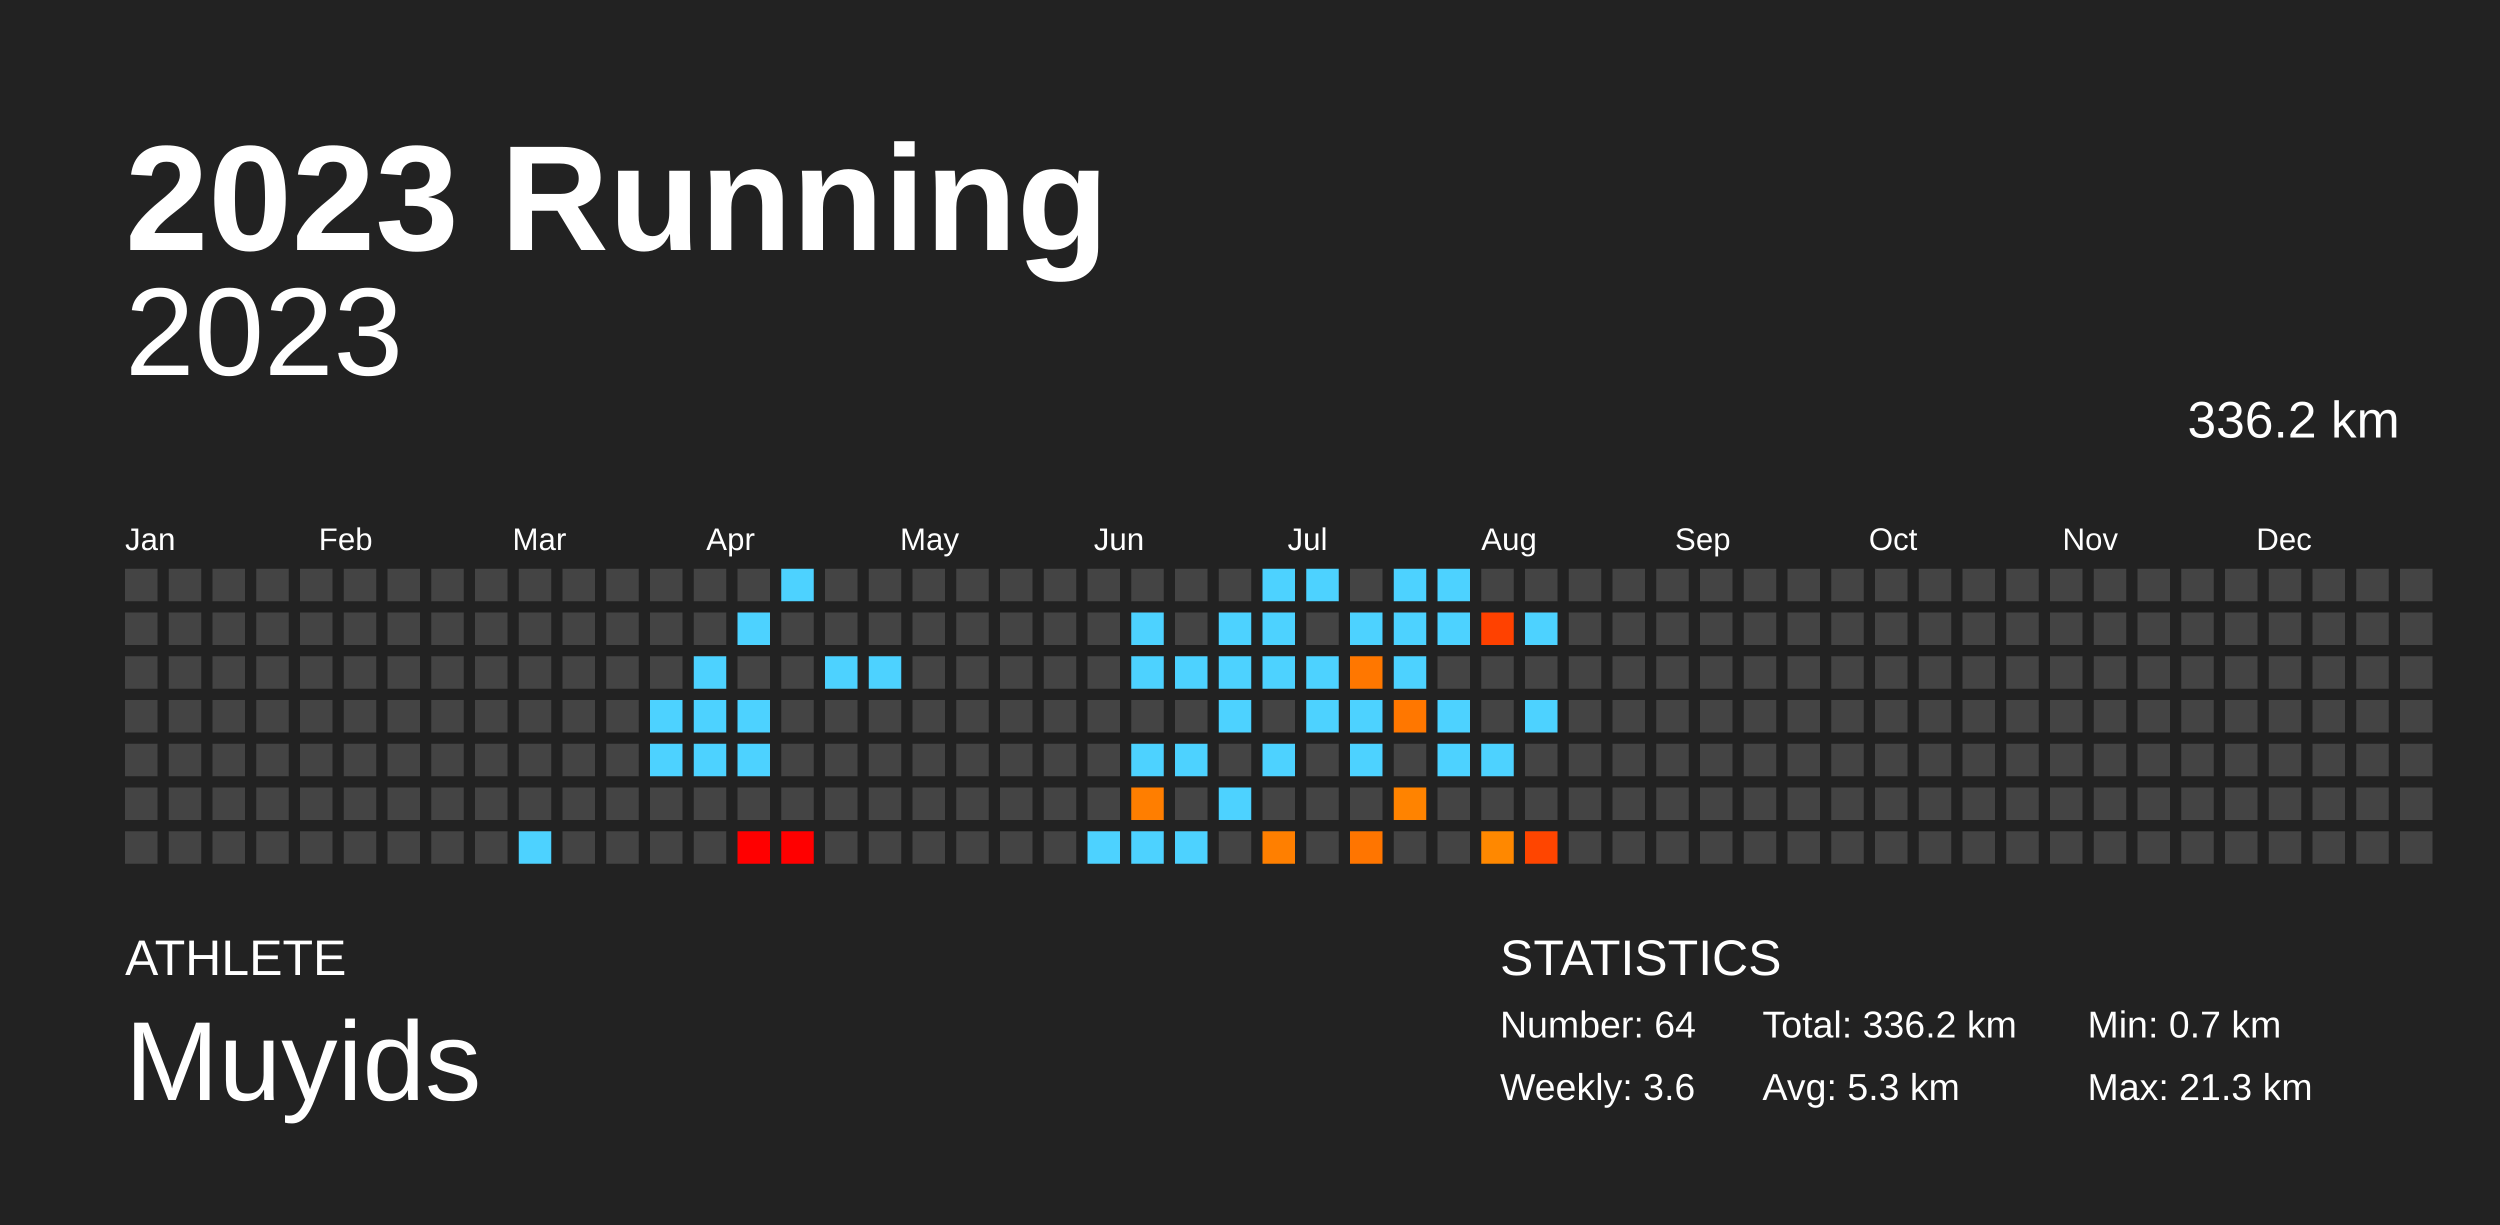
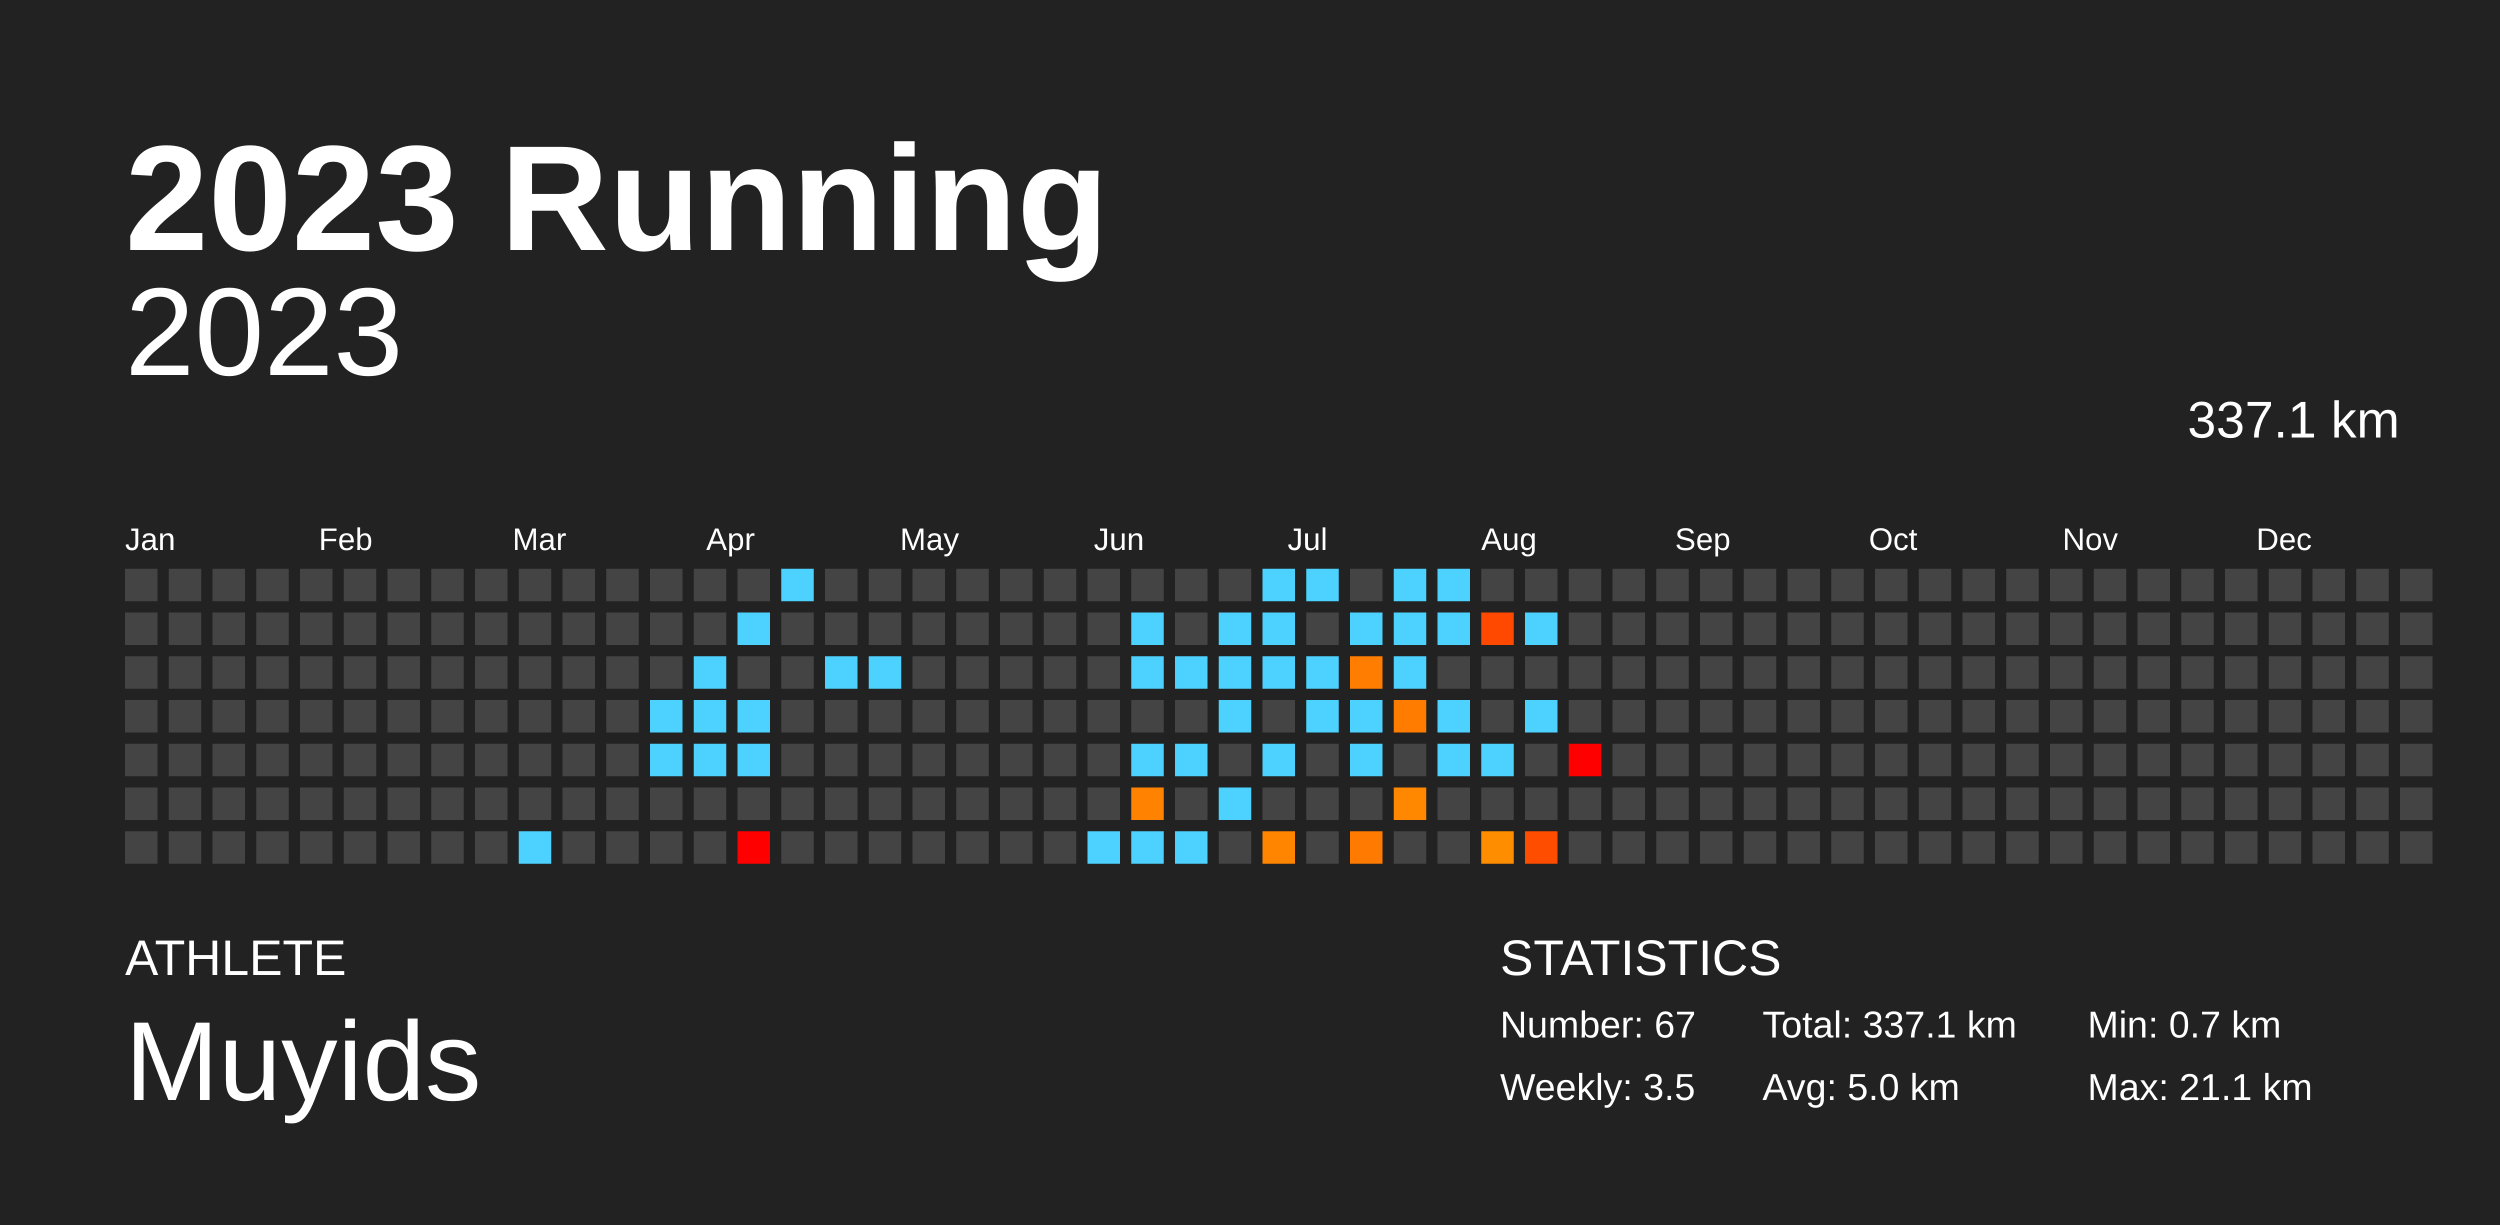
<svg xmlns="http://www.w3.org/2000/svg" baseProfile="full" height="98mm" version="1.1" viewBox="0,0,200,98" width="200mm">
  <defs />
  <rect fill="#222222" height="98" width="200" x="0" y="0" />
  <text fill="#FFFFFF" style="font-size:12px; font-family:Arial; font-weight:bold;" x="10" y="20">2023 Running</text>
  <text fill="#FFFFFF" style="font-size:4px; font-family:Arial" x="10" y="78">ATHLETE</text>
  <text fill="#FFFFFF" style="font-size:9px; font-family:Arial" x="10" y="88">Muyids</text>
  <text fill="#FFFFFF" style="font-size:4px; font-family:Arial" x="120" y="78">STATISTICS</text>
-   <text fill="#FFFFFF" style="font-size:3px; font-family:Arial" x="120" y="83">Number: 64</text>
-   <text fill="#FFFFFF" style="font-size:3px; font-family:Arial" x="120" y="88">Weekly: 3.6</text>
-   <text fill="#FFFFFF" style="font-size:3px; font-family:Arial" x="141" y="83">Total: 336.2 km</text>
-   <text fill="#FFFFFF" style="font-size:3px; font-family:Arial" x="141" y="88">Avg: 5.3 km</text>
+   <text fill="#FFFFFF" style="font-size:3px; font-family:Arial" x="120" y="83">Number: 67</text>
+   <text fill="#FFFFFF" style="font-size:3px; font-family:Arial" x="120" y="88">Weekly: 3.5</text>
+   <text fill="#FFFFFF" style="font-size:3px; font-family:Arial" x="141" y="83">Total: 337.1 km</text>
+   <text fill="#FFFFFF" style="font-size:3px; font-family:Arial" x="141" y="88">Avg: 5.0 km</text>
  <text fill="#FFFFFF" style="font-size:3px; font-family:Arial" x="167" y="83">Min: 0.7 km</text>
-   <text fill="#FFFFFF" style="font-size:3px; font-family:Arial" x="167" y="88">Max: 21.3 km</text>
+   <text fill="#FFFFFF" style="font-size:3px; font-family:Arial" x="167" y="88">Max: 21.1 km</text>
  <text alignment-baseline="hanging" fill="#FFFFFF" style="font-size:10.0px; font-family:Arial;" x="10" y="30">2023</text>
-   <text alignment-baseline="hanging" fill="#FFFFFF" style="font-size:4.125px; font-family:Arial;" x="175" y="35">336.2 km</text>
+   <text alignment-baseline="hanging" fill="#FFFFFF" style="font-size:4.125px; font-family:Arial;" x="175" y="35">337.1 km</text>
  <text fill="#FFFFFF" style="font-size:2.5px; font-family:Arial" x="10.0" y="44">Jan</text>
  <text fill="#FFFFFF" style="font-size:2.5px; font-family:Arial" x="25.5" y="44">Feb</text>
  <text fill="#FFFFFF" style="font-size:2.5px; font-family:Arial" x="41.0" y="44">Mar</text>
  <text fill="#FFFFFF" style="font-size:2.5px; font-family:Arial" x="56.5" y="44">Apr</text>
  <text fill="#FFFFFF" style="font-size:2.5px; font-family:Arial" x="72.0" y="44">May</text>
  <text fill="#FFFFFF" style="font-size:2.5px; font-family:Arial" x="87.5" y="44">Jun</text>
  <text fill="#FFFFFF" style="font-size:2.5px; font-family:Arial" x="103.0" y="44">Jul</text>
  <text fill="#FFFFFF" style="font-size:2.5px; font-family:Arial" x="118.5" y="44">Aug</text>
  <text fill="#FFFFFF" style="font-size:2.5px; font-family:Arial" x="134.0" y="44">Sep</text>
  <text fill="#FFFFFF" style="font-size:2.5px; font-family:Arial" x="149.5" y="44">Oct</text>
  <text fill="#FFFFFF" style="font-size:2.5px; font-family:Arial" x="165.0" y="44">Nov</text>
  <text fill="#FFFFFF" style="font-size:2.5px; font-family:Arial" x="180.5" y="44">Dec</text>
  <rect fill="#444444" height="2.6" width="2.6" x="10.0" y="45.5" />
  <rect fill="#444444" height="2.6" width="2.6" x="10.0" y="49.0" />
  <rect fill="#444444" height="2.6" width="2.6" x="10.0" y="52.5" />
  <rect fill="#444444" height="2.6" width="2.6" x="10.0" y="56.0" />
  <rect fill="#444444" height="2.6" width="2.6" x="10.0" y="59.5" />
  <rect fill="#444444" height="2.6" width="2.6" x="10.0" y="63.0" />
  <rect fill="#444444" height="2.6" width="2.6" x="10.0" y="66.5" />
  <rect fill="#444444" height="2.6" width="2.6" x="13.5" y="45.5" />
  <rect fill="#444444" height="2.6" width="2.6" x="13.5" y="49.0" />
  <rect fill="#444444" height="2.6" width="2.6" x="13.5" y="52.5" />
  <rect fill="#444444" height="2.6" width="2.6" x="13.5" y="56.0" />
  <rect fill="#444444" height="2.6" width="2.6" x="13.5" y="59.5" />
  <rect fill="#444444" height="2.6" width="2.6" x="13.5" y="63.0" />
  <rect fill="#444444" height="2.6" width="2.6" x="13.5" y="66.5" />
  <rect fill="#444444" height="2.6" width="2.6" x="17.0" y="45.5" />
  <rect fill="#444444" height="2.6" width="2.6" x="17.0" y="49.0" />
  <rect fill="#444444" height="2.6" width="2.6" x="17.0" y="52.5" />
  <rect fill="#444444" height="2.6" width="2.6" x="17.0" y="56.0" />
  <rect fill="#444444" height="2.6" width="2.6" x="17.0" y="59.5" />
  <rect fill="#444444" height="2.6" width="2.6" x="17.0" y="63.0" />
  <rect fill="#444444" height="2.6" width="2.6" x="17.0" y="66.5" />
  <rect fill="#444444" height="2.6" width="2.6" x="20.5" y="45.5" />
  <rect fill="#444444" height="2.6" width="2.6" x="20.5" y="49.0" />
  <rect fill="#444444" height="2.6" width="2.6" x="20.5" y="52.5" />
  <rect fill="#444444" height="2.6" width="2.6" x="20.5" y="56.0" />
  <rect fill="#444444" height="2.6" width="2.6" x="20.5" y="59.5" />
  <rect fill="#444444" height="2.6" width="2.6" x="20.5" y="63.0" />
  <rect fill="#444444" height="2.6" width="2.6" x="20.5" y="66.5" />
  <rect fill="#444444" height="2.6" width="2.6" x="24.0" y="45.5" />
  <rect fill="#444444" height="2.6" width="2.6" x="24.0" y="49.0" />
  <rect fill="#444444" height="2.6" width="2.6" x="24.0" y="52.5" />
  <rect fill="#444444" height="2.6" width="2.6" x="24.0" y="56.0" />
  <rect fill="#444444" height="2.6" width="2.6" x="24.0" y="59.5" />
  <rect fill="#444444" height="2.6" width="2.6" x="24.0" y="63.0" />
  <rect fill="#444444" height="2.6" width="2.6" x="24.0" y="66.5" />
  <rect fill="#444444" height="2.6" width="2.6" x="27.5" y="45.5" />
  <rect fill="#444444" height="2.6" width="2.6" x="27.5" y="49.0" />
  <rect fill="#444444" height="2.6" width="2.6" x="27.5" y="52.5" />
  <rect fill="#444444" height="2.6" width="2.6" x="27.5" y="56.0" />
  <rect fill="#444444" height="2.6" width="2.6" x="27.5" y="59.5" />
  <rect fill="#444444" height="2.6" width="2.6" x="27.5" y="63.0" />
  <rect fill="#444444" height="2.6" width="2.6" x="27.5" y="66.5" />
  <rect fill="#444444" height="2.6" width="2.6" x="31.0" y="45.5" />
  <rect fill="#444444" height="2.6" width="2.6" x="31.0" y="49.0" />
  <rect fill="#444444" height="2.6" width="2.6" x="31.0" y="52.5" />
  <rect fill="#444444" height="2.6" width="2.6" x="31.0" y="56.0" />
  <rect fill="#444444" height="2.6" width="2.6" x="31.0" y="59.5" />
  <rect fill="#444444" height="2.6" width="2.6" x="31.0" y="63.0" />
  <rect fill="#444444" height="2.6" width="2.6" x="31.0" y="66.5" />
  <rect fill="#444444" height="2.6" width="2.6" x="34.5" y="45.5" />
  <rect fill="#444444" height="2.6" width="2.6" x="34.5" y="49.0" />
  <rect fill="#444444" height="2.6" width="2.6" x="34.5" y="52.5" />
  <rect fill="#444444" height="2.6" width="2.6" x="34.5" y="56.0" />
  <rect fill="#444444" height="2.6" width="2.6" x="34.5" y="59.5" />
  <rect fill="#444444" height="2.6" width="2.6" x="34.5" y="63.0" />
  <rect fill="#444444" height="2.6" width="2.6" x="34.5" y="66.5" />
  <rect fill="#444444" height="2.6" width="2.6" x="38.0" y="45.5" />
  <rect fill="#444444" height="2.6" width="2.6" x="38.0" y="49.0" />
  <rect fill="#444444" height="2.6" width="2.6" x="38.0" y="52.5" />
  <rect fill="#444444" height="2.6" width="2.6" x="38.0" y="56.0" />
  <rect fill="#444444" height="2.6" width="2.6" x="38.0" y="59.5" />
  <rect fill="#444444" height="2.6" width="2.6" x="38.0" y="63.0" />
  <rect fill="#444444" height="2.6" width="2.6" x="38.0" y="66.5" />
  <rect fill="#444444" height="2.6" width="2.6" x="41.5" y="45.5" />
  <rect fill="#444444" height="2.6" width="2.6" x="41.5" y="49.0" />
  <rect fill="#444444" height="2.6" width="2.6" x="41.5" y="52.5" />
  <rect fill="#444444" height="2.6" width="2.6" x="41.5" y="56.0" />
  <rect fill="#444444" height="2.6" width="2.6" x="41.5" y="59.5" />
  <rect fill="#444444" height="2.6" width="2.6" x="41.5" y="63.0" />
  <rect fill="#4dd2ff" height="2.6" width="2.6" x="41.5" y="66.5" />
  <rect fill="#444444" height="2.6" width="2.6" x="45.0" y="45.5" />
  <rect fill="#444444" height="2.6" width="2.6" x="45.0" y="49.0" />
  <rect fill="#444444" height="2.6" width="2.6" x="45.0" y="52.5" />
  <rect fill="#444444" height="2.6" width="2.6" x="45.0" y="56.0" />
  <rect fill="#444444" height="2.6" width="2.6" x="45.0" y="59.5" />
  <rect fill="#444444" height="2.6" width="2.6" x="45.0" y="63.0" />
  <rect fill="#444444" height="2.6" width="2.6" x="45.0" y="66.5" />
  <rect fill="#444444" height="2.6" width="2.6" x="48.5" y="45.5" />
  <rect fill="#444444" height="2.6" width="2.6" x="48.5" y="49.0" />
  <rect fill="#444444" height="2.6" width="2.6" x="48.5" y="52.5" />
  <rect fill="#444444" height="2.6" width="2.6" x="48.5" y="56.0" />
  <rect fill="#444444" height="2.6" width="2.6" x="48.5" y="59.5" />
  <rect fill="#444444" height="2.6" width="2.6" x="48.5" y="63.0" />
  <rect fill="#444444" height="2.6" width="2.6" x="48.5" y="66.5" />
  <rect fill="#444444" height="2.6" width="2.6" x="52.0" y="45.5" />
  <rect fill="#444444" height="2.6" width="2.6" x="52.0" y="49.0" />
  <rect fill="#444444" height="2.6" width="2.6" x="52.0" y="52.5" />
  <rect fill="#4dd2ff" height="2.6" width="2.6" x="52.0" y="56.0" />
  <rect fill="#4dd2ff" height="2.6" width="2.6" x="52.0" y="59.5" />
  <rect fill="#444444" height="2.6" width="2.6" x="52.0" y="63.0" />
  <rect fill="#444444" height="2.6" width="2.6" x="52.0" y="66.5" />
  <rect fill="#444444" height="2.6" width="2.6" x="55.5" y="45.5" />
  <rect fill="#444444" height="2.6" width="2.6" x="55.5" y="49.0" />
  <rect fill="#4dd2ff" height="2.6" width="2.6" x="55.5" y="52.5" />
  <rect fill="#4dd2ff" height="2.6" width="2.6" x="55.5" y="56.0" />
  <rect fill="#4dd2ff" height="2.6" width="2.6" x="55.5" y="59.5" />
  <rect fill="#444444" height="2.6" width="2.6" x="55.5" y="63.0" />
  <rect fill="#444444" height="2.6" width="2.6" x="55.5" y="66.5" />
  <rect fill="#444444" height="2.6" width="2.6" x="59.0" y="45.5" />
  <rect fill="#4dd2ff" height="2.6" width="2.6" x="59.0" y="49.0" />
  <rect fill="#444444" height="2.6" width="2.6" x="59.0" y="52.5" />
  <rect fill="#4dd2ff" height="2.6" width="2.6" x="59.0" y="56.0" />
  <rect fill="#4dd2ff" height="2.6" width="2.6" x="59.0" y="59.5" />
  <rect fill="#444444" height="2.6" width="2.6" x="59.0" y="63.0" />
  <rect fill="red" height="2.6" width="2.6" x="59.0" y="66.5" />
  <rect fill="#4dd2ff" height="2.6" width="2.6" x="62.5" y="45.5" />
  <rect fill="#444444" height="2.6" width="2.6" x="62.5" y="49.0" />
  <rect fill="#444444" height="2.6" width="2.6" x="62.5" y="52.5" />
  <rect fill="#444444" height="2.6" width="2.6" x="62.5" y="56.0" />
  <rect fill="#444444" height="2.6" width="2.6" x="62.5" y="59.5" />
  <rect fill="#444444" height="2.6" width="2.6" x="62.5" y="63.0" />
-   <rect fill="red" height="2.6" width="2.6" x="62.5" y="66.5" />
+   <rect fill="#444444" height="2.6" width="2.6" x="62.5" y="66.5" />
  <rect fill="#444444" height="2.6" width="2.6" x="66.0" y="45.5" />
  <rect fill="#444444" height="2.6" width="2.6" x="66.0" y="49.0" />
  <rect fill="#4dd2ff" height="2.6" width="2.6" x="66.0" y="52.5" />
  <rect fill="#444444" height="2.6" width="2.6" x="66.0" y="56.0" />
  <rect fill="#444444" height="2.6" width="2.6" x="66.0" y="59.5" />
  <rect fill="#444444" height="2.6" width="2.6" x="66.0" y="63.0" />
  <rect fill="#444444" height="2.6" width="2.6" x="66.0" y="66.5" />
  <rect fill="#444444" height="2.6" width="2.6" x="69.5" y="45.5" />
  <rect fill="#444444" height="2.6" width="2.6" x="69.5" y="49.0" />
  <rect fill="#4dd2ff" height="2.6" width="2.6" x="69.5" y="52.5" />
  <rect fill="#444444" height="2.6" width="2.6" x="69.5" y="56.0" />
  <rect fill="#444444" height="2.6" width="2.6" x="69.5" y="59.5" />
  <rect fill="#444444" height="2.6" width="2.6" x="69.5" y="63.0" />
  <rect fill="#444444" height="2.6" width="2.6" x="69.5" y="66.5" />
  <rect fill="#444444" height="2.6" width="2.6" x="73.0" y="45.5" />
  <rect fill="#444444" height="2.6" width="2.6" x="73.0" y="49.0" />
  <rect fill="#444444" height="2.6" width="2.6" x="73.0" y="52.5" />
  <rect fill="#444444" height="2.6" width="2.6" x="73.0" y="56.0" />
  <rect fill="#444444" height="2.6" width="2.6" x="73.0" y="59.5" />
  <rect fill="#444444" height="2.6" width="2.6" x="73.0" y="63.0" />
  <rect fill="#444444" height="2.6" width="2.6" x="73.0" y="66.5" />
  <rect fill="#444444" height="2.6" width="2.6" x="76.5" y="45.5" />
  <rect fill="#444444" height="2.6" width="2.6" x="76.5" y="49.0" />
  <rect fill="#444444" height="2.6" width="2.6" x="76.5" y="52.5" />
  <rect fill="#444444" height="2.6" width="2.6" x="76.5" y="56.0" />
  <rect fill="#444444" height="2.6" width="2.6" x="76.5" y="59.5" />
  <rect fill="#444444" height="2.6" width="2.6" x="76.5" y="63.0" />
  <rect fill="#444444" height="2.6" width="2.6" x="76.5" y="66.5" />
  <rect fill="#444444" height="2.6" width="2.6" x="80.0" y="45.5" />
  <rect fill="#444444" height="2.6" width="2.6" x="80.0" y="49.0" />
  <rect fill="#444444" height="2.6" width="2.6" x="80.0" y="52.5" />
  <rect fill="#444444" height="2.6" width="2.6" x="80.0" y="56.0" />
  <rect fill="#444444" height="2.6" width="2.6" x="80.0" y="59.5" />
  <rect fill="#444444" height="2.6" width="2.6" x="80.0" y="63.0" />
  <rect fill="#444444" height="2.6" width="2.6" x="80.0" y="66.5" />
  <rect fill="#444444" height="2.6" width="2.6" x="83.5" y="45.5" />
  <rect fill="#444444" height="2.6" width="2.6" x="83.5" y="49.0" />
  <rect fill="#444444" height="2.6" width="2.6" x="83.5" y="52.5" />
  <rect fill="#444444" height="2.6" width="2.6" x="83.5" y="56.0" />
  <rect fill="#444444" height="2.6" width="2.6" x="83.5" y="59.5" />
  <rect fill="#444444" height="2.6" width="2.6" x="83.5" y="63.0" />
  <rect fill="#444444" height="2.6" width="2.6" x="83.5" y="66.5" />
  <rect fill="#444444" height="2.6" width="2.6" x="87.0" y="45.5" />
  <rect fill="#444444" height="2.6" width="2.6" x="87.0" y="49.0" />
  <rect fill="#444444" height="2.6" width="2.6" x="87.0" y="52.5" />
  <rect fill="#444444" height="2.6" width="2.6" x="87.0" y="56.0" />
  <rect fill="#444444" height="2.6" width="2.6" x="87.0" y="59.5" />
  <rect fill="#444444" height="2.6" width="2.6" x="87.0" y="63.0" />
  <rect fill="#4dd2ff" height="2.6" width="2.6" x="87.0" y="66.5" />
  <rect fill="#444444" height="2.6" width="2.6" x="90.5" y="45.5" />
  <rect fill="#4dd2ff" height="2.6" width="2.6" x="90.5" y="49.0" />
  <rect fill="#4dd2ff" height="2.6" width="2.6" x="90.5" y="52.5" />
  <rect fill="#444444" height="2.6" width="2.6" x="90.5" y="56.0" />
  <rect fill="#4dd2ff" height="2.6" width="2.6" x="90.5" y="59.5" />
-   <rect fill="#ff7e00" height="2.6" width="2.6" x="90.5" y="63.0" />
+   <rect fill="#ff8300" height="2.6" width="2.6" x="90.5" y="63.0" />
  <rect fill="#4dd2ff" height="2.6" width="2.6" x="90.5" y="66.5" />
  <rect fill="#444444" height="2.6" width="2.6" x="94.0" y="45.5" />
  <rect fill="#444444" height="2.6" width="2.6" x="94.0" y="49.0" />
  <rect fill="#4dd2ff" height="2.6" width="2.6" x="94.0" y="52.5" />
  <rect fill="#444444" height="2.6" width="2.6" x="94.0" y="56.0" />
  <rect fill="#4dd2ff" height="2.6" width="2.6" x="94.0" y="59.5" />
  <rect fill="#444444" height="2.6" width="2.6" x="94.0" y="63.0" />
  <rect fill="#4dd2ff" height="2.6" width="2.6" x="94.0" y="66.5" />
  <rect fill="#444444" height="2.6" width="2.6" x="97.5" y="45.5" />
  <rect fill="#4dd2ff" height="2.6" width="2.6" x="97.5" y="49.0" />
  <rect fill="#4dd2ff" height="2.6" width="2.6" x="97.5" y="52.5" />
  <rect fill="#4dd2ff" height="2.6" width="2.6" x="97.5" y="56.0" />
  <rect fill="#444444" height="2.6" width="2.6" x="97.5" y="59.5" />
  <rect fill="#4dd2ff" height="2.6" width="2.6" x="97.5" y="63.0" />
  <rect fill="#444444" height="2.6" width="2.6" x="97.5" y="66.5" />
  <rect fill="#4dd2ff" height="2.6" width="2.6" x="101.0" y="45.5" />
  <rect fill="#4dd2ff" height="2.6" width="2.6" x="101.0" y="49.0" />
  <rect fill="#4dd2ff" height="2.6" width="2.6" x="101.0" y="52.5" />
  <rect fill="#444444" height="2.6" width="2.6" x="101.0" y="56.0" />
  <rect fill="#4dd2ff" height="2.6" width="2.6" x="101.0" y="59.5" />
  <rect fill="#444444" height="2.6" width="2.6" x="101.0" y="63.0" />
-   <rect fill="#ff7f00" height="2.6" width="2.6" x="101.0" y="66.5" />
+   <rect fill="#ff8400" height="2.6" width="2.6" x="101.0" y="66.5" />
  <rect fill="#4dd2ff" height="2.6" width="2.6" x="104.5" y="45.5" />
  <rect fill="#444444" height="2.6" width="2.6" x="104.5" y="49.0" />
  <rect fill="#4dd2ff" height="2.6" width="2.6" x="104.5" y="52.5" />
  <rect fill="#4dd2ff" height="2.6" width="2.6" x="104.5" y="56.0" />
  <rect fill="#444444" height="2.6" width="2.6" x="104.5" y="59.5" />
  <rect fill="#444444" height="2.6" width="2.6" x="104.5" y="63.0" />
  <rect fill="#444444" height="2.6" width="2.6" x="104.5" y="66.5" />
  <rect fill="#444444" height="2.6" width="2.6" x="108.0" y="45.5" />
  <rect fill="#4dd2ff" height="2.6" width="2.6" x="108.0" y="49.0" />
-   <rect fill="#ff7700" height="2.6" width="2.6" x="108.0" y="52.5" />
+   <rect fill="#ff7d00" height="2.6" width="2.6" x="108.0" y="52.5" />
  <rect fill="#4dd2ff" height="2.6" width="2.6" x="108.0" y="56.0" />
  <rect fill="#4dd2ff" height="2.6" width="2.6" x="108.0" y="59.5" />
  <rect fill="#444444" height="2.6" width="2.6" x="108.0" y="63.0" />
-   <rect fill="#ff7500" height="2.6" width="2.6" x="108.0" y="66.5" />
+   <rect fill="#ff7a00" height="2.6" width="2.6" x="108.0" y="66.5" />
  <rect fill="#4dd2ff" height="2.6" width="2.6" x="111.5" y="45.5" />
  <rect fill="#4dd2ff" height="2.6" width="2.6" x="111.5" y="49.0" />
  <rect fill="#4dd2ff" height="2.6" width="2.6" x="111.5" y="52.5" />
-   <rect fill="#ff7700" height="2.6" width="2.6" x="111.5" y="56.0" />
+   <rect fill="#ff7c00" height="2.6" width="2.6" x="111.5" y="56.0" />
  <rect fill="#444444" height="2.6" width="2.6" x="111.5" y="59.5" />
-   <rect fill="#ff8300" height="2.6" width="2.6" x="111.5" y="63.0" />
+   <rect fill="#ff8800" height="2.6" width="2.6" x="111.5" y="63.0" />
  <rect fill="#444444" height="2.6" width="2.6" x="111.5" y="66.5" />
  <rect fill="#4dd2ff" height="2.6" width="2.6" x="115.0" y="45.5" />
  <rect fill="#4dd2ff" height="2.6" width="2.6" x="115.0" y="49.0" />
  <rect fill="#444444" height="2.6" width="2.6" x="115.0" y="52.5" />
  <rect fill="#4dd2ff" height="2.6" width="2.6" x="115.0" y="56.0" />
  <rect fill="#4dd2ff" height="2.6" width="2.6" x="115.0" y="59.5" />
  <rect fill="#444444" height="2.6" width="2.6" x="115.0" y="63.0" />
  <rect fill="#444444" height="2.6" width="2.6" x="115.0" y="66.5" />
  <rect fill="#444444" height="2.6" width="2.6" x="118.5" y="45.5" />
-   <rect fill="#ff4100" height="2.6" width="2.6" x="118.5" y="49.0" />
+   <rect fill="#ff4900" height="2.6" width="2.6" x="118.5" y="49.0" />
  <rect fill="#444444" height="2.6" width="2.6" x="118.5" y="52.5" />
  <rect fill="#444444" height="2.6" width="2.6" x="118.5" y="56.0" />
  <rect fill="#4dd2ff" height="2.6" width="2.6" x="118.5" y="59.5" />
  <rect fill="#444444" height="2.6" width="2.6" x="118.5" y="63.0" />
-   <rect fill="#ff8800" height="2.6" width="2.6" x="118.5" y="66.5" />
+   <rect fill="#ff8d00" height="2.6" width="2.6" x="118.5" y="66.5" />
  <rect fill="#444444" height="2.6" width="2.6" x="122.0" y="45.5" />
  <rect fill="#4dd2ff" height="2.6" width="2.6" x="122.0" y="49.0" />
  <rect fill="#444444" height="2.6" width="2.6" x="122.0" y="52.5" />
  <rect fill="#4dd2ff" height="2.6" width="2.6" x="122.0" y="56.0" />
  <rect fill="#444444" height="2.6" width="2.6" x="122.0" y="59.5" />
  <rect fill="#444444" height="2.6" width="2.6" x="122.0" y="63.0" />
-   <rect fill="#ff4500" height="2.6" width="2.6" x="122.0" y="66.5" />
+   <rect fill="#ff4d00" height="2.6" width="2.6" x="122.0" y="66.5" />
  <rect fill="#444444" height="2.6" width="2.6" x="125.5" y="45.5" />
  <rect fill="#444444" height="2.6" width="2.6" x="125.5" y="49.0" />
  <rect fill="#444444" height="2.6" width="2.6" x="125.5" y="52.5" />
  <rect fill="#444444" height="2.6" width="2.6" x="125.5" y="56.0" />
-   <rect fill="#444444" height="2.6" width="2.6" x="125.5" y="59.5" />
+   <rect fill="red" height="2.6" width="2.6" x="125.5" y="59.5" />
  <rect fill="#444444" height="2.6" width="2.6" x="125.5" y="63.0" />
  <rect fill="#444444" height="2.6" width="2.6" x="125.5" y="66.5" />
  <rect fill="#444444" height="2.6" width="2.6" x="129.0" y="45.5" />
  <rect fill="#444444" height="2.6" width="2.6" x="129.0" y="49.0" />
  <rect fill="#444444" height="2.6" width="2.6" x="129.0" y="52.5" />
  <rect fill="#444444" height="2.6" width="2.6" x="129.0" y="56.0" />
  <rect fill="#444444" height="2.6" width="2.6" x="129.0" y="59.5" />
  <rect fill="#444444" height="2.6" width="2.6" x="129.0" y="63.0" />
  <rect fill="#444444" height="2.6" width="2.6" x="129.0" y="66.5" />
  <rect fill="#444444" height="2.6" width="2.6" x="132.5" y="45.5" />
  <rect fill="#444444" height="2.6" width="2.6" x="132.5" y="49.0" />
  <rect fill="#444444" height="2.6" width="2.6" x="132.5" y="52.5" />
  <rect fill="#444444" height="2.6" width="2.6" x="132.5" y="56.0" />
  <rect fill="#444444" height="2.6" width="2.6" x="132.5" y="59.5" />
  <rect fill="#444444" height="2.6" width="2.6" x="132.5" y="63.0" />
  <rect fill="#444444" height="2.6" width="2.6" x="132.5" y="66.5" />
  <rect fill="#444444" height="2.6" width="2.6" x="136.0" y="45.5" />
  <rect fill="#444444" height="2.6" width="2.6" x="136.0" y="49.0" />
  <rect fill="#444444" height="2.6" width="2.6" x="136.0" y="52.5" />
  <rect fill="#444444" height="2.6" width="2.6" x="136.0" y="56.0" />
  <rect fill="#444444" height="2.6" width="2.6" x="136.0" y="59.5" />
  <rect fill="#444444" height="2.6" width="2.6" x="136.0" y="63.0" />
  <rect fill="#444444" height="2.6" width="2.6" x="136.0" y="66.5" />
  <rect fill="#444444" height="2.6" width="2.6" x="139.5" y="45.5" />
  <rect fill="#444444" height="2.6" width="2.6" x="139.5" y="49.0" />
  <rect fill="#444444" height="2.6" width="2.6" x="139.5" y="52.5" />
  <rect fill="#444444" height="2.6" width="2.6" x="139.5" y="56.0" />
  <rect fill="#444444" height="2.6" width="2.6" x="139.5" y="59.5" />
  <rect fill="#444444" height="2.6" width="2.6" x="139.5" y="63.0" />
  <rect fill="#444444" height="2.6" width="2.6" x="139.5" y="66.5" />
  <rect fill="#444444" height="2.6" width="2.6" x="143.0" y="45.5" />
  <rect fill="#444444" height="2.6" width="2.6" x="143.0" y="49.0" />
  <rect fill="#444444" height="2.6" width="2.6" x="143.0" y="52.5" />
  <rect fill="#444444" height="2.6" width="2.6" x="143.0" y="56.0" />
  <rect fill="#444444" height="2.6" width="2.6" x="143.0" y="59.5" />
  <rect fill="#444444" height="2.6" width="2.6" x="143.0" y="63.0" />
  <rect fill="#444444" height="2.6" width="2.6" x="143.0" y="66.5" />
  <rect fill="#444444" height="2.6" width="2.6" x="146.5" y="45.5" />
  <rect fill="#444444" height="2.6" width="2.6" x="146.5" y="49.0" />
  <rect fill="#444444" height="2.6" width="2.6" x="146.5" y="52.5" />
  <rect fill="#444444" height="2.6" width="2.6" x="146.5" y="56.0" />
  <rect fill="#444444" height="2.6" width="2.6" x="146.5" y="59.5" />
  <rect fill="#444444" height="2.6" width="2.6" x="146.5" y="63.0" />
  <rect fill="#444444" height="2.6" width="2.6" x="146.5" y="66.5" />
  <rect fill="#444444" height="2.6" width="2.6" x="150.0" y="45.5" />
  <rect fill="#444444" height="2.6" width="2.6" x="150.0" y="49.0" />
  <rect fill="#444444" height="2.6" width="2.6" x="150.0" y="52.5" />
  <rect fill="#444444" height="2.6" width="2.6" x="150.0" y="56.0" />
  <rect fill="#444444" height="2.6" width="2.6" x="150.0" y="59.5" />
  <rect fill="#444444" height="2.6" width="2.6" x="150.0" y="63.0" />
  <rect fill="#444444" height="2.6" width="2.6" x="150.0" y="66.5" />
  <rect fill="#444444" height="2.6" width="2.6" x="153.5" y="45.5" />
  <rect fill="#444444" height="2.6" width="2.6" x="153.5" y="49.0" />
  <rect fill="#444444" height="2.6" width="2.6" x="153.5" y="52.5" />
  <rect fill="#444444" height="2.6" width="2.6" x="153.5" y="56.0" />
  <rect fill="#444444" height="2.6" width="2.6" x="153.5" y="59.5" />
  <rect fill="#444444" height="2.6" width="2.6" x="153.5" y="63.0" />
  <rect fill="#444444" height="2.6" width="2.6" x="153.5" y="66.5" />
  <rect fill="#444444" height="2.6" width="2.6" x="157.0" y="45.5" />
  <rect fill="#444444" height="2.6" width="2.6" x="157.0" y="49.0" />
  <rect fill="#444444" height="2.6" width="2.6" x="157.0" y="52.5" />
  <rect fill="#444444" height="2.6" width="2.6" x="157.0" y="56.0" />
  <rect fill="#444444" height="2.6" width="2.6" x="157.0" y="59.5" />
  <rect fill="#444444" height="2.6" width="2.6" x="157.0" y="63.0" />
  <rect fill="#444444" height="2.6" width="2.6" x="157.0" y="66.5" />
  <rect fill="#444444" height="2.6" width="2.6" x="160.5" y="45.5" />
  <rect fill="#444444" height="2.6" width="2.6" x="160.5" y="49.0" />
  <rect fill="#444444" height="2.6" width="2.6" x="160.5" y="52.5" />
  <rect fill="#444444" height="2.6" width="2.6" x="160.5" y="56.0" />
  <rect fill="#444444" height="2.6" width="2.6" x="160.5" y="59.5" />
  <rect fill="#444444" height="2.6" width="2.6" x="160.5" y="63.0" />
  <rect fill="#444444" height="2.6" width="2.6" x="160.5" y="66.5" />
  <rect fill="#444444" height="2.6" width="2.6" x="164.0" y="45.5" />
  <rect fill="#444444" height="2.6" width="2.6" x="164.0" y="49.0" />
  <rect fill="#444444" height="2.6" width="2.6" x="164.0" y="52.5" />
  <rect fill="#444444" height="2.6" width="2.6" x="164.0" y="56.0" />
  <rect fill="#444444" height="2.6" width="2.6" x="164.0" y="59.5" />
  <rect fill="#444444" height="2.6" width="2.6" x="164.0" y="63.0" />
  <rect fill="#444444" height="2.6" width="2.6" x="164.0" y="66.5" />
  <rect fill="#444444" height="2.6" width="2.6" x="167.5" y="45.5" />
  <rect fill="#444444" height="2.6" width="2.6" x="167.5" y="49.0" />
  <rect fill="#444444" height="2.6" width="2.6" x="167.5" y="52.5" />
  <rect fill="#444444" height="2.6" width="2.6" x="167.5" y="56.0" />
  <rect fill="#444444" height="2.6" width="2.6" x="167.5" y="59.5" />
  <rect fill="#444444" height="2.6" width="2.6" x="167.5" y="63.0" />
  <rect fill="#444444" height="2.6" width="2.6" x="167.5" y="66.5" />
  <rect fill="#444444" height="2.6" width="2.6" x="171.0" y="45.5" />
  <rect fill="#444444" height="2.6" width="2.6" x="171.0" y="49.0" />
  <rect fill="#444444" height="2.6" width="2.6" x="171.0" y="52.5" />
  <rect fill="#444444" height="2.6" width="2.6" x="171.0" y="56.0" />
  <rect fill="#444444" height="2.6" width="2.6" x="171.0" y="59.5" />
  <rect fill="#444444" height="2.6" width="2.6" x="171.0" y="63.0" />
  <rect fill="#444444" height="2.6" width="2.6" x="171.0" y="66.5" />
  <rect fill="#444444" height="2.6" width="2.6" x="174.5" y="45.5" />
  <rect fill="#444444" height="2.6" width="2.6" x="174.5" y="49.0" />
  <rect fill="#444444" height="2.6" width="2.6" x="174.5" y="52.5" />
  <rect fill="#444444" height="2.6" width="2.6" x="174.5" y="56.0" />
  <rect fill="#444444" height="2.6" width="2.6" x="174.5" y="59.5" />
  <rect fill="#444444" height="2.6" width="2.6" x="174.5" y="63.0" />
  <rect fill="#444444" height="2.6" width="2.6" x="174.5" y="66.5" />
  <rect fill="#444444" height="2.6" width="2.6" x="178.0" y="45.5" />
  <rect fill="#444444" height="2.6" width="2.6" x="178.0" y="49.0" />
  <rect fill="#444444" height="2.6" width="2.6" x="178.0" y="52.5" />
  <rect fill="#444444" height="2.6" width="2.6" x="178.0" y="56.0" />
  <rect fill="#444444" height="2.6" width="2.6" x="178.0" y="59.5" />
  <rect fill="#444444" height="2.6" width="2.6" x="178.0" y="63.0" />
  <rect fill="#444444" height="2.6" width="2.6" x="178.0" y="66.5" />
  <rect fill="#444444" height="2.6" width="2.6" x="181.5" y="45.5" />
  <rect fill="#444444" height="2.6" width="2.6" x="181.5" y="49.0" />
  <rect fill="#444444" height="2.6" width="2.6" x="181.5" y="52.5" />
  <rect fill="#444444" height="2.6" width="2.6" x="181.5" y="56.0" />
  <rect fill="#444444" height="2.6" width="2.6" x="181.5" y="59.5" />
  <rect fill="#444444" height="2.6" width="2.6" x="181.5" y="63.0" />
  <rect fill="#444444" height="2.6" width="2.6" x="181.5" y="66.5" />
  <rect fill="#444444" height="2.6" width="2.6" x="185.0" y="45.5" />
  <rect fill="#444444" height="2.6" width="2.6" x="185.0" y="49.0" />
  <rect fill="#444444" height="2.6" width="2.6" x="185.0" y="52.5" />
  <rect fill="#444444" height="2.6" width="2.6" x="185.0" y="56.0" />
  <rect fill="#444444" height="2.6" width="2.6" x="185.0" y="59.5" />
  <rect fill="#444444" height="2.6" width="2.6" x="185.0" y="63.0" />
  <rect fill="#444444" height="2.6" width="2.6" x="185.0" y="66.5" />
  <rect fill="#444444" height="2.6" width="2.6" x="188.5" y="45.5" />
  <rect fill="#444444" height="2.6" width="2.6" x="188.5" y="49.0" />
  <rect fill="#444444" height="2.6" width="2.6" x="188.5" y="52.5" />
  <rect fill="#444444" height="2.6" width="2.6" x="188.5" y="56.0" />
  <rect fill="#444444" height="2.6" width="2.6" x="188.5" y="59.5" />
  <rect fill="#444444" height="2.6" width="2.6" x="188.5" y="63.0" />
  <rect fill="#444444" height="2.6" width="2.6" x="188.5" y="66.5" />
  <rect fill="#444444" height="2.6" width="2.6" x="192.0" y="45.5" />
  <rect fill="#444444" height="2.6" width="2.6" x="192.0" y="49.0" />
  <rect fill="#444444" height="2.6" width="2.6" x="192.0" y="52.5" />
  <rect fill="#444444" height="2.6" width="2.6" x="192.0" y="56.0" />
  <rect fill="#444444" height="2.6" width="2.6" x="192.0" y="59.5" />
  <rect fill="#444444" height="2.6" width="2.6" x="192.0" y="63.0" />
  <rect fill="#444444" height="2.6" width="2.6" x="192.0" y="66.5" />
</svg>
